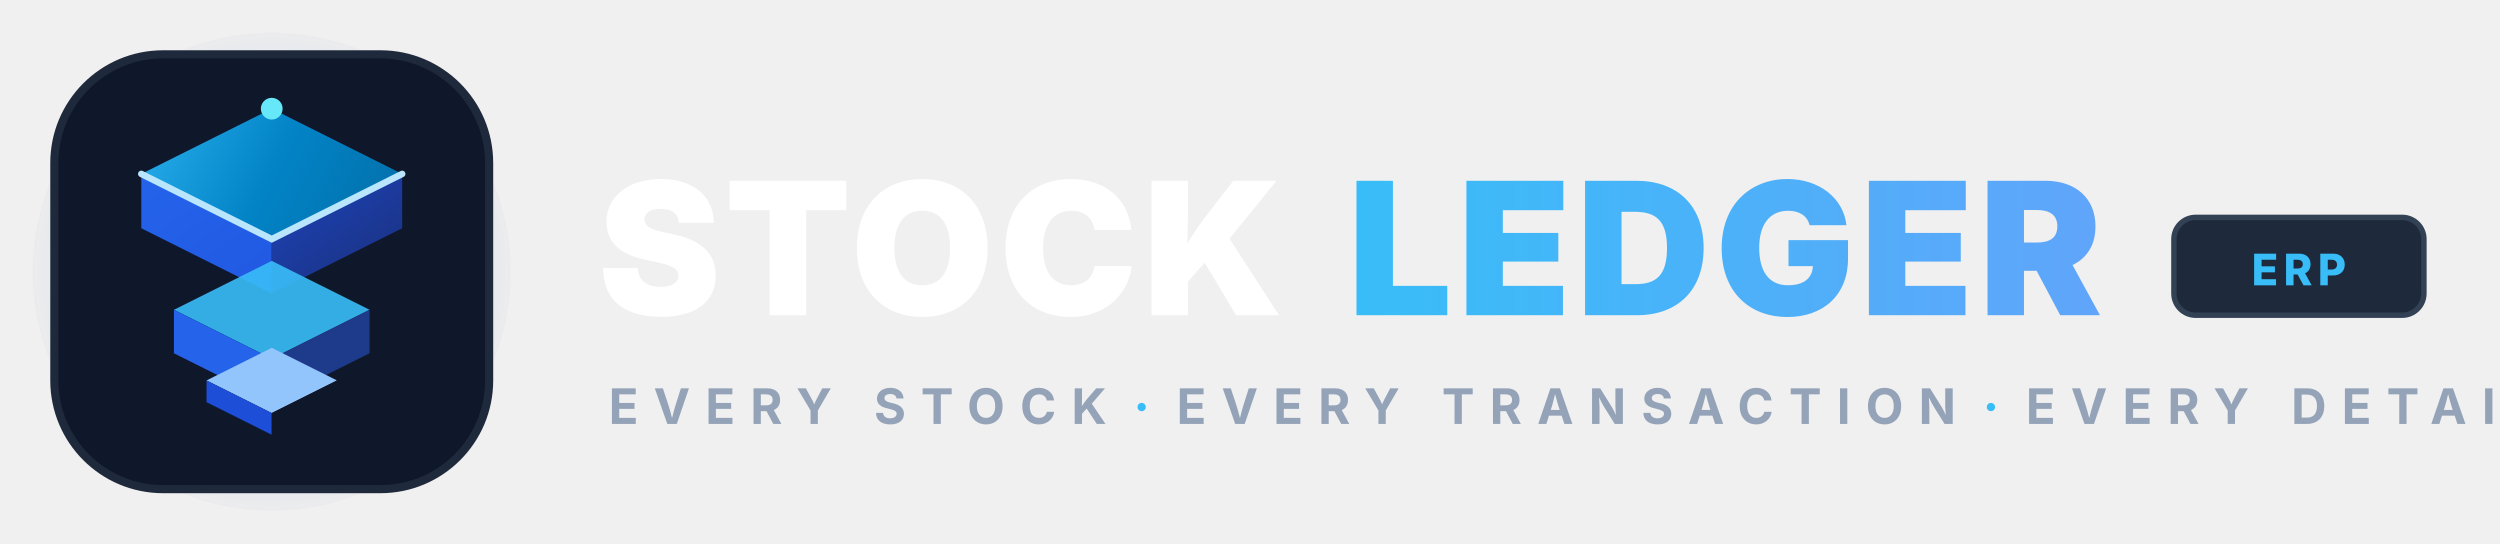
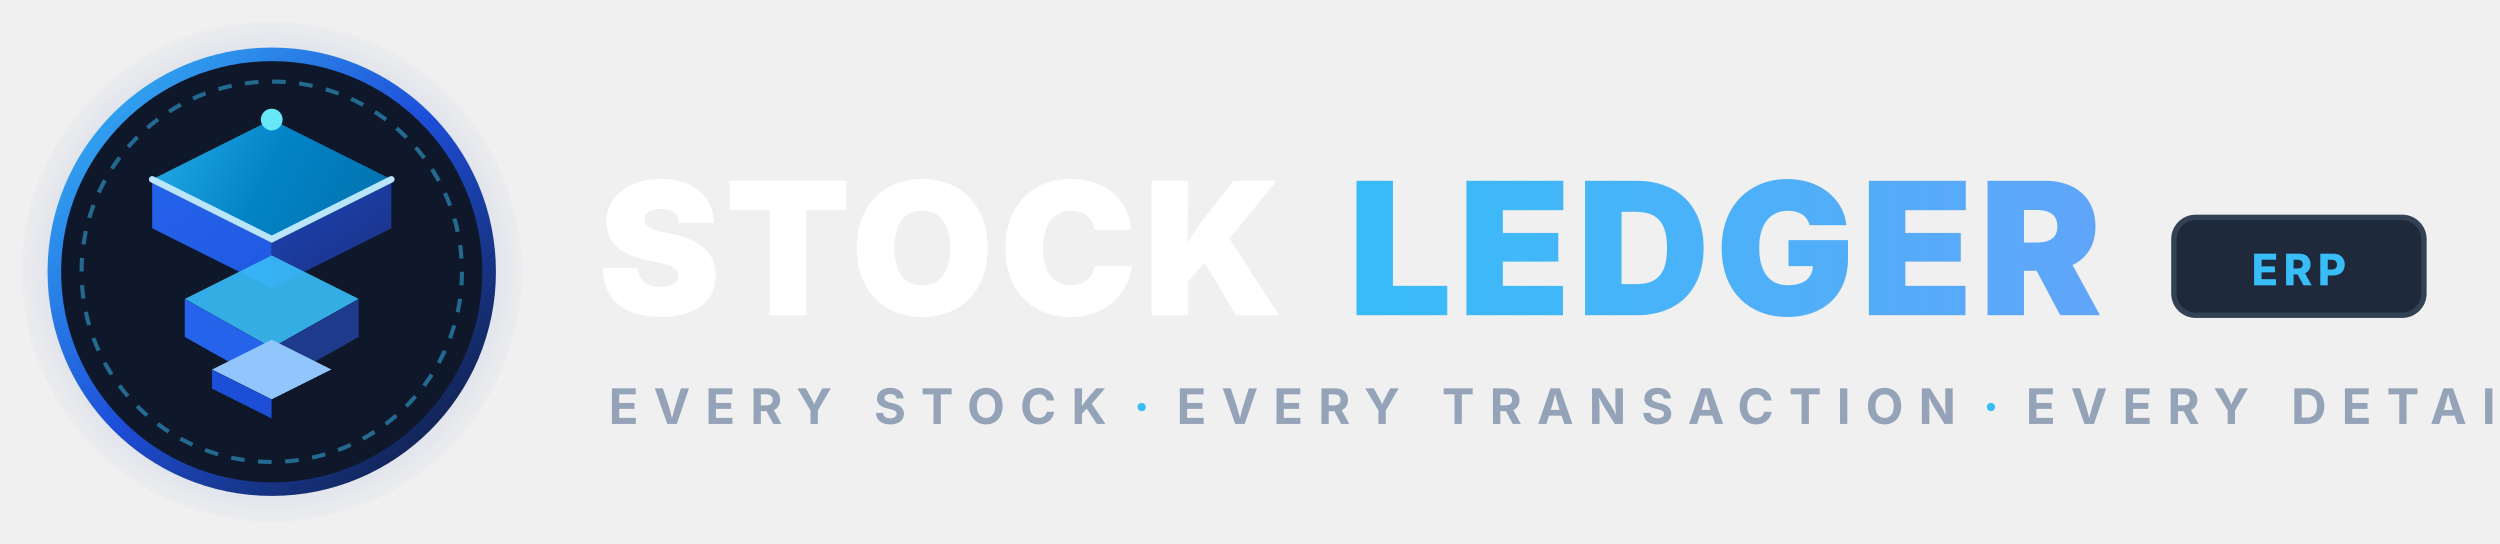
<svg xmlns="http://www.w3.org/2000/svg" viewBox="0 0 460 100" fill="none">
  <defs>
-     <radialGradient id="slFullGlow" cx="50" cy="50" r="48" gradientUnits="userSpaceOnUse">
-       <stop offset="0%" stop-color="#3B82F6" stop-opacity="0.25" />
+     <radialGradient id="slFullGlowRound" cx="50" cy="50" r="48" gradientUnits="userSpaceOnUse">
+       <stop offset="0%" stop-color="#38BDF8" stop-opacity="0.35" />
+       <stop offset="70%" stop-color="#2563EB" stop-opacity="0.15" />
      <stop offset="100%" stop-color="#1E3A8A" stop-opacity="0" />
    </radialGradient>
-     <linearGradient id="topFaceFull" x1="20" y1="15" x2="80" y2="45" gradientUnits="userSpaceOnUse">
+     <linearGradient id="rimGradFull" x1="10" y1="10" x2="90" y2="90" gradientUnits="userSpaceOnUse">
+       <stop offset="0%" stop-color="#38BDF8" />
+       <stop offset="50%" stop-color="#1D4ED8" />
+       <stop offset="100%" stop-color="#0F172A" />
+     </linearGradient>
+     <linearGradient id="topFaceFullRound" x1="20" y1="15" x2="80" y2="45" gradientUnits="userSpaceOnUse">
      <stop offset="0%" stop-color="#38BDF8" />
      <stop offset="50%" stop-color="#0284C7" />
      <stop offset="100%" stop-color="#0369A1" />
    </linearGradient>
-     <linearGradient id="leftFaceFull" x1="15" y1="40" x2="50" y2="90" gradientUnits="userSpaceOnUse">
+     <linearGradient id="leftFaceFullRound" x1="15" y1="40" x2="50" y2="90" gradientUnits="userSpaceOnUse">
      <stop offset="0%" stop-color="#2563EB" />
      <stop offset="100%" stop-color="#1D4ED8" />
    </linearGradient>
-     <linearGradient id="rightFaceFull" x1="50" y1="40" x2="85" y2="90" gradientUnits="userSpaceOnUse">
+     <linearGradient id="rightFaceFullRound" x1="50" y1="40" x2="85" y2="90" gradientUnits="userSpaceOnUse">
      <stop offset="0%" stop-color="#1E40AF" />
      <stop offset="100%" stop-color="#0F172A" />
    </linearGradient>
-     <linearGradient id="ledgerTextGrad" x1="0" y1="0" x2="1" y2="0">
+     <linearGradient id="ledgerTextGradRound" x1="0" y1="0" x2="1" y2="0">
      <stop offset="0%" stop-color="#38BDF8" />
      <stop offset="100%" stop-color="#60A5FA" />
    </linearGradient>
  </defs>
-   <circle cx="50" cy="50" r="44" fill="url(#slFullGlow)" />
-   <rect x="10" y="10" width="80" height="80" rx="20" fill="#0F172A" stroke="#1E293B" stroke-width="1.5" />
-   <path d="M50 20 L74 32 L50 44 L26 32 Z" fill="url(#topFaceFull)" />
-   <path d="M26 32 L50 44 L50 54 L26 42 Z" fill="url(#leftFaceFull)" />
-   <path d="M50 44 L74 32 L74 42 L50 54 Z" fill="url(#rightFaceFull)" />
-   <path d="M50 48 L68 57 L50 66 L32 57 Z" fill="#38BDF8" opacity="0.9" />
-   <path d="M32 57 L50 66 L50 74 L32 65 Z" fill="#2563EB" />
-   <path d="M50 66 L68 57 L68 65 L50 74 Z" fill="#1E3A8A" />
-   <path d="M38 70 L50 76 L62 70 L50 64 Z" fill="#93C5FD" />
-   <path d="M38 70 L50 76 L50 80 L38 74 Z" fill="#1D4ED8" />
-   <path d="M50 76 L62 70 L62 74 L50 80 Z" fill="#0F172A" />
-   <path d="M26 32 L50 44 L74 32" stroke="#BAE6FD" stroke-width="1.2" stroke-linecap="round" />
-   <circle cx="50" cy="20" r="2" fill="#67E8F9" />
+   <circle cx="50" cy="50" r="46" fill="url(#slFullGlowRound)" />
+   <circle cx="50" cy="50" r="40" fill="#0F172A" stroke="url(#rimGradFull)" stroke-width="2.5" />
+   <circle cx="50" cy="50" r="35" stroke="#38BDF8" stroke-width="0.75" stroke-dasharray="2.5 2.5" opacity="0.5" />
+   <path d="M50 22 L72 33 L50 44 L28 33 Z" fill="url(#topFaceFullRound)" />
+   <path d="M28 33 L50 44 L50 53 L28 42 Z" fill="url(#leftFaceFullRound)" />
+   <path d="M50 44 L72 33 L72 42 L50 53 Z" fill="url(#rightFaceFullRound)" />
+   <path d="M50 47 L66 55 L50 64 L34 55 Z" fill="#38BDF8" opacity="0.9" />
+   <path d="M34 55 L50 64 L50 71 L34 62 Z" fill="#2563EB" />
+   <path d="M50 64 L66 55 L66 62 L50 71 Z" fill="#1E3A8A" />
+   <path d="M39 68 L50 73.5 L61 68 L50 62.5 Z" fill="#93C5FD" />
+   <path d="M39 68 L50 73.5 L50 77 L39 71.5 Z" fill="#1D4ED8" />
+   <path d="M50 73.5 L61 68 L61 71.5 L50 77 Z" fill="#0F172A" />
+   <path d="M28 33 L50 44 L72 33" stroke="#BAE6FD" stroke-width="1.2" stroke-linecap="round" />
+   <circle cx="50" cy="22" r="2" fill="#67E8F9" />
  <g id="brand-typography">
    <text x="110" y="58" font-family="'Inter', system-ui, -apple-system, sans-serif" font-weight="900" font-size="34" letter-spacing="1" fill="#FFFFFF">STOCK</text>
-     <text x="248" y="58" font-family="'Inter', system-ui, -apple-system, sans-serif" font-weight="900" font-size="34" letter-spacing="1" fill="url(#ledgerTextGrad)">LEDGER</text>
+     <text x="248" y="58" font-family="'Inter', system-ui, -apple-system, sans-serif" font-weight="900" font-size="34" letter-spacing="1" fill="url(#ledgerTextGradRound)">LEDGER</text>
    <text x="112" y="78" font-family="'Inter', system-ui, -apple-system, sans-serif" font-weight="700" font-size="9" letter-spacing="2.8" fill="#94A3B8">
      EVERY STOCK <tspan fill="#38BDF8">·</tspan> EVERY TRANSACTION <tspan fill="#38BDF8">·</tspan> EVERY DETAIL
    </text>
    <rect x="400" y="40" width="46" height="18" rx="4" fill="#1E293B" stroke="#334155" stroke-width="1" />
    <text x="423" y="52.5" font-family="'Inter', system-ui, sans-serif" font-weight="800" font-size="8" fill="#38BDF8" text-anchor="middle" letter-spacing="1">ERP</text>
  </g>
</svg>
